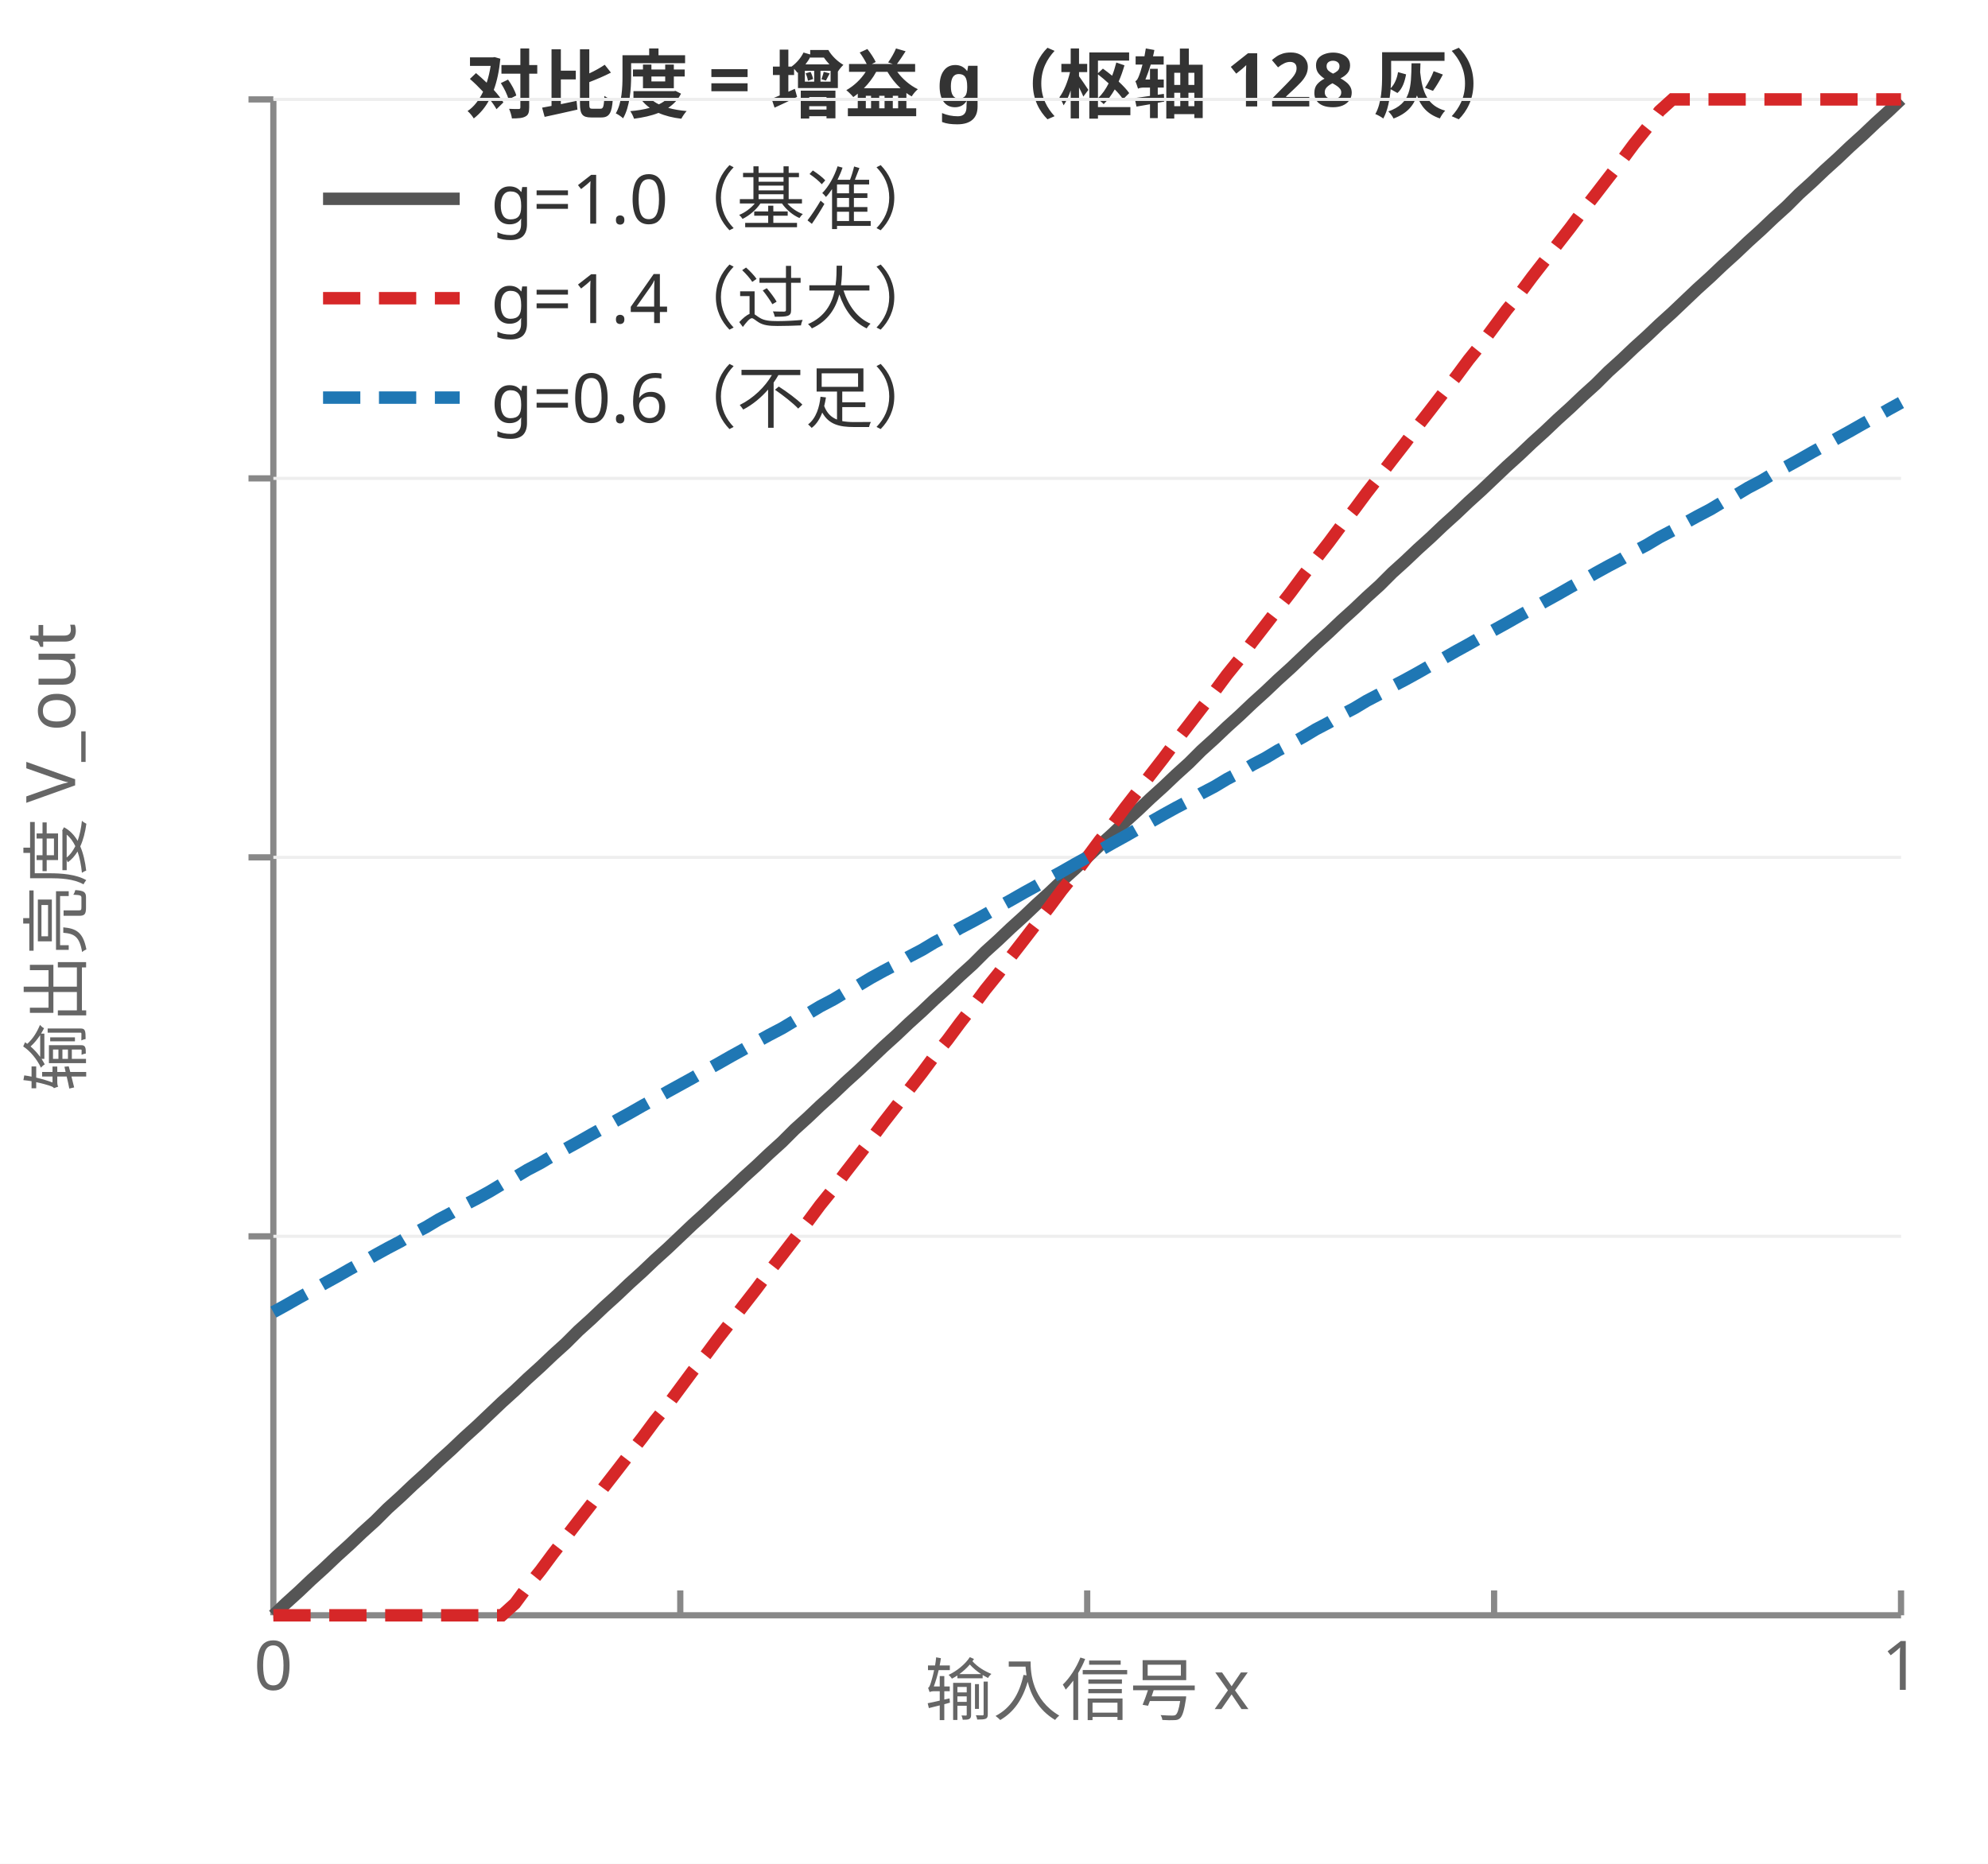
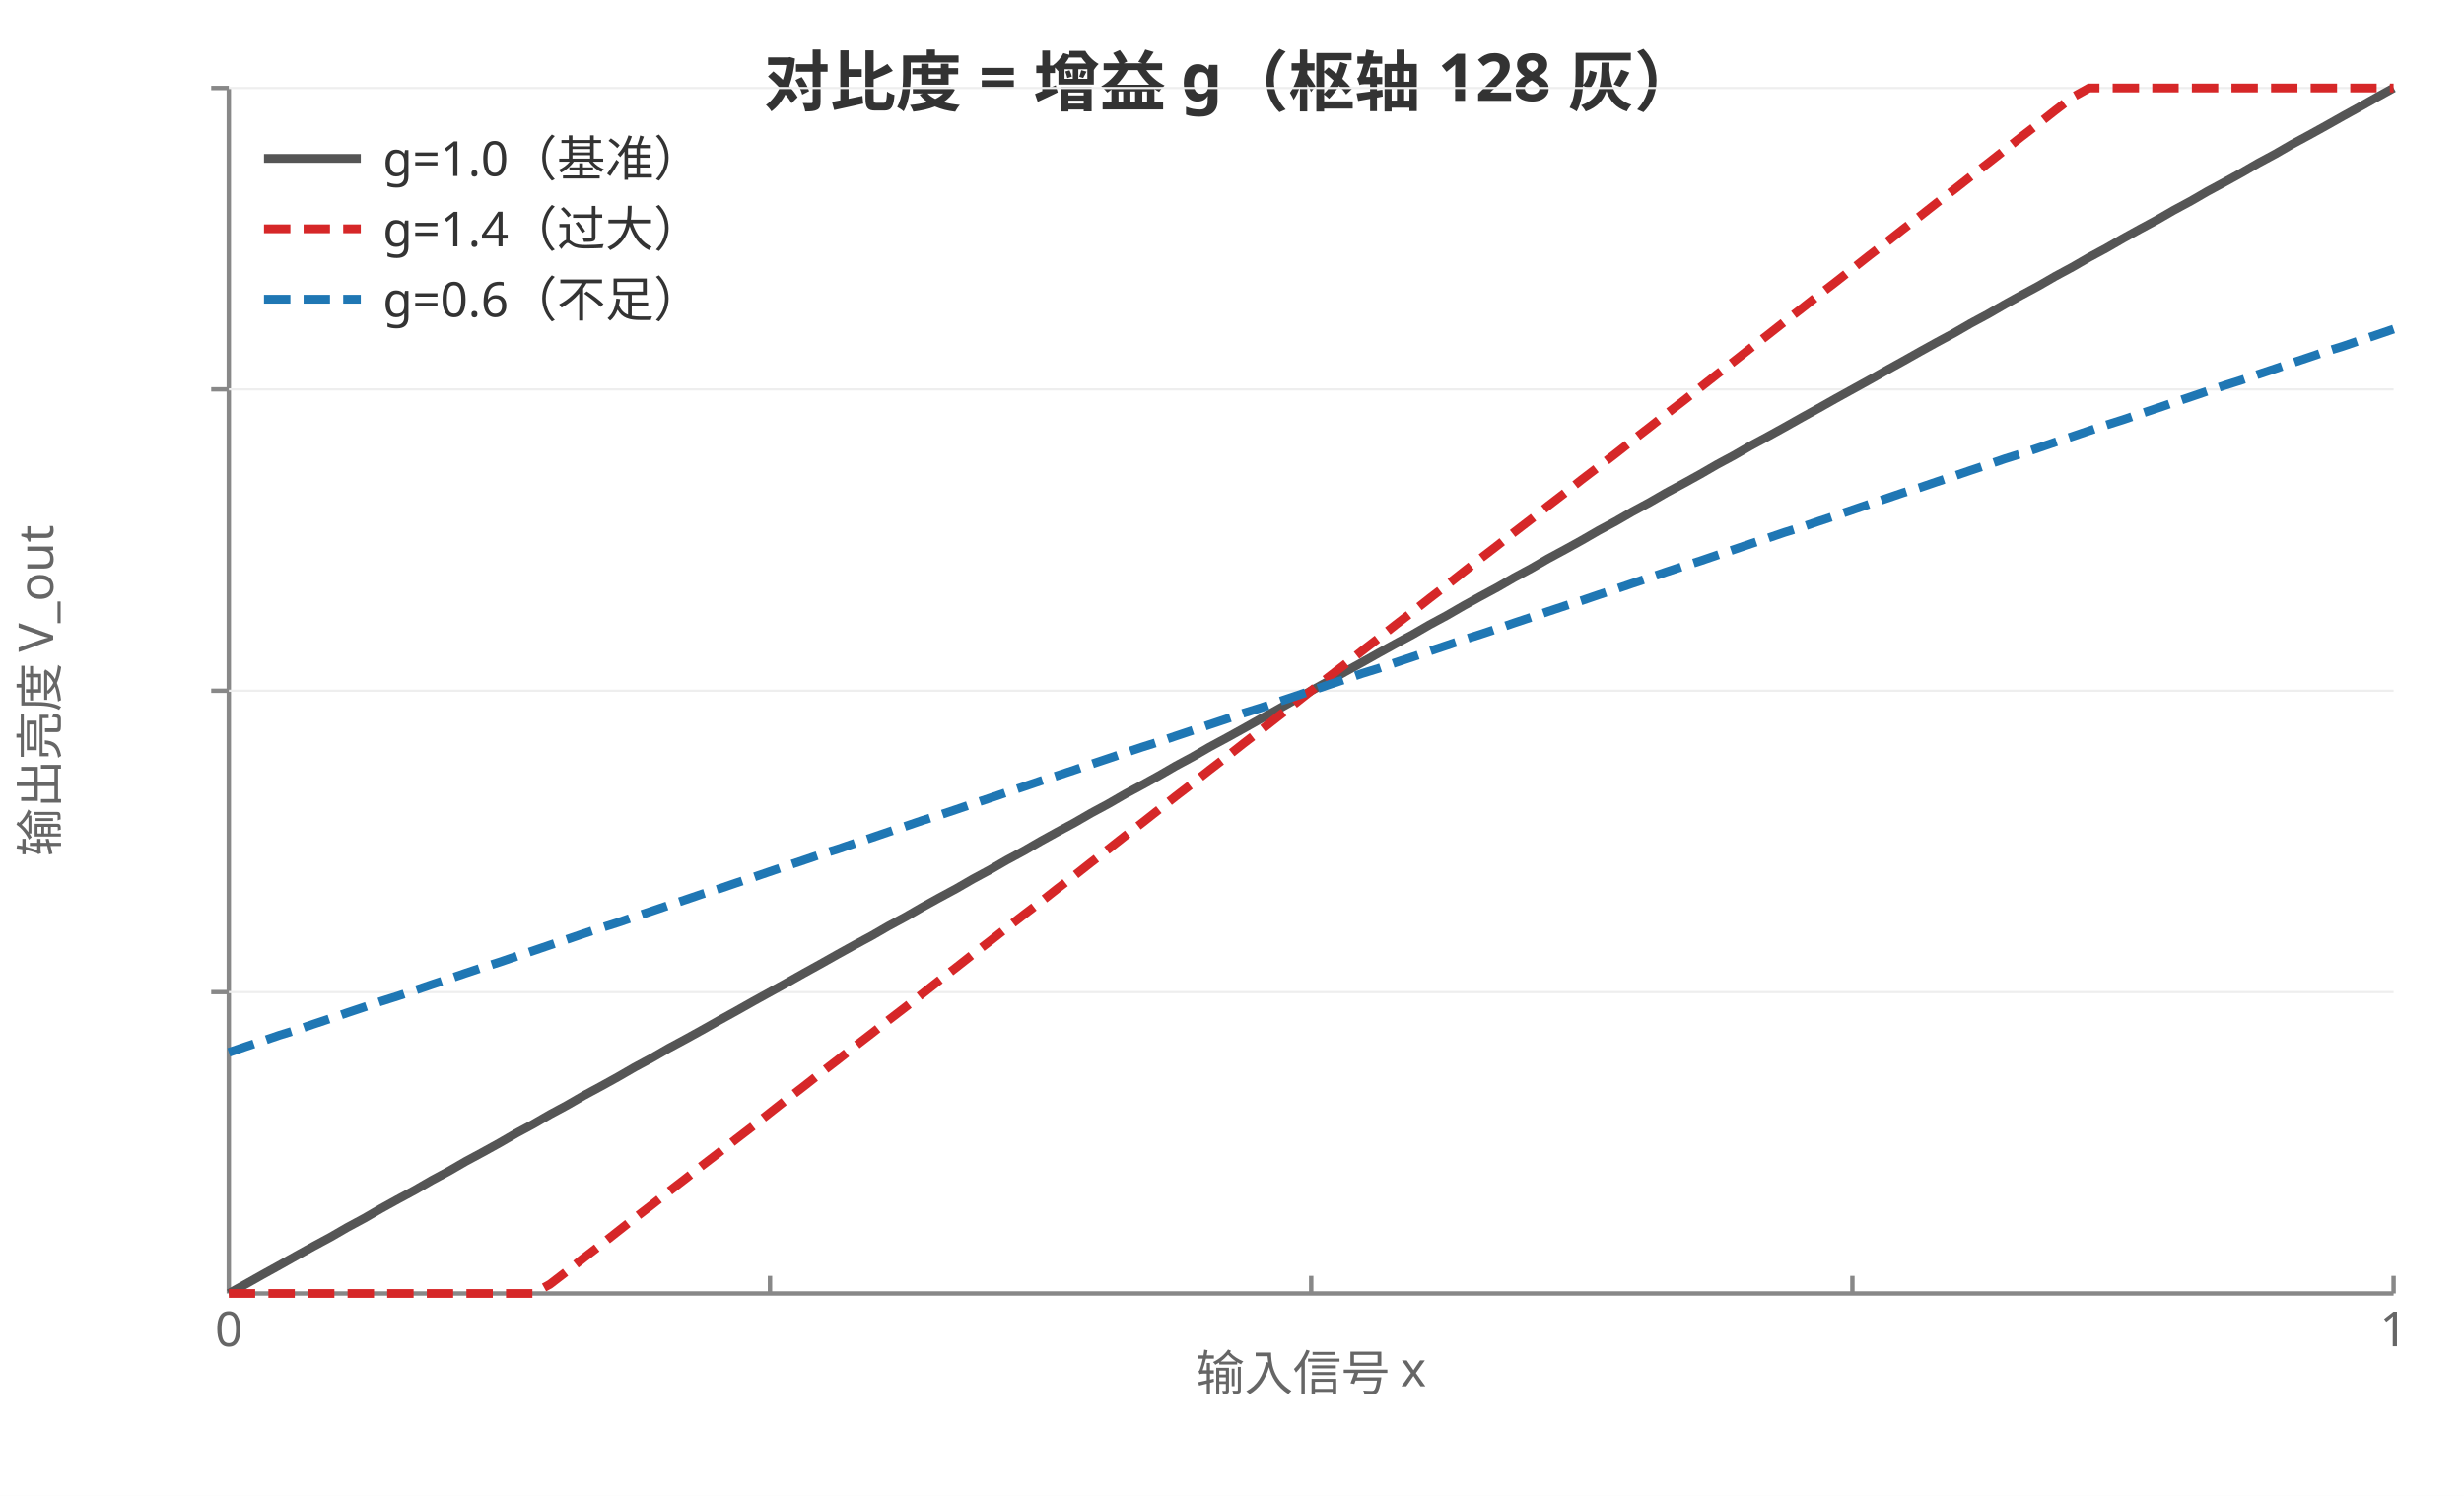
- <svg xmlns="http://www.w3.org/2000/svg" viewBox="0 0 320 300" width="320" height="300" font-family="sans-serif" font-size="11">
-   <rect width="320" height="300" fill="white" />
-   <text x="160.0" y="18" text-anchor="middle" font-size="12" font-weight="bold" fill="#333">对比度 = 增益 g（枢轴 128 灰）</text>
-   <line x1="44" y1="260" x2="306" y2="260" stroke="#888" stroke-width="1" />
-   <line x1="44" y1="260" x2="44" y2="16" stroke="#888" stroke-width="1" />
-   <line x1="109.5" y1="260" x2="109.5" y2="256" stroke="#888" />
-   <line x1="44" y1="199.0" x2="40" y2="199.0" stroke="#888" />
-   <line x1="109.5" y1="260" x2="109.5" y2="260" stroke="#eee" stroke-width="0.5" />
-   <line x1="44" y1="199.0" x2="306" y2="199.0" stroke="#eee" stroke-width="0.5" />
-   <line x1="175.0" y1="260" x2="175.0" y2="256" stroke="#888" />
-   <line x1="44" y1="138.0" x2="40" y2="138.0" stroke="#888" />
-   <line x1="175.0" y1="260" x2="175.0" y2="260" stroke="#eee" stroke-width="0.5" />
-   <line x1="44" y1="138.0" x2="306" y2="138.0" stroke="#eee" stroke-width="0.5" />
-   <line x1="240.5" y1="260" x2="240.5" y2="256" stroke="#888" />
-   <line x1="44" y1="77.0" x2="40" y2="77.0" stroke="#888" />
-   <line x1="240.5" y1="260" x2="240.5" y2="260" stroke="#eee" stroke-width="0.5" />
-   <line x1="44" y1="77.0" x2="306" y2="77.0" stroke="#eee" stroke-width="0.5" />
-   <line x1="306.0" y1="260" x2="306.0" y2="256" stroke="#888" />
-   <line x1="44" y1="16.0" x2="40" y2="16.0" stroke="#888" />
-   <line x1="306.0" y1="260" x2="306.0" y2="260" stroke="#eee" stroke-width="0.5" />
-   <line x1="44" y1="16.0" x2="306" y2="16.0" stroke="#eee" stroke-width="0.5" />
-   <text x="175.0" y="276" text-anchor="middle" fill="#666">输入信号 x</text>
-   <text x="13" y="138.0" text-anchor="middle" fill="#666" transform="rotate(-90 13 138.0)">输出亮度 V_out</text>
-   <text x="306" y="272" text-anchor="middle" fill="#666">1</text>
-   <text x="44" y="272" text-anchor="middle" fill="#666">0</text>
-   <path d="M44.0,260.0 L46.0,258.1 L48.1,256.2 L50.1,254.3 L52.2,252.4 L54.2,250.5 L56.3,248.6 L58.3,246.7 L60.4,244.8 L62.4,242.8 L64.5,240.9 L66.5,239.0 L68.6,237.1 L70.6,235.2 L72.7,233.3 L74.7,231.4 L76.8,229.5 L78.8,227.6 L80.8,225.7 L82.9,223.8 L84.9,221.9 L87.0,220.0 L89.0,218.1 L91.1,216.2 L93.1,214.2 L95.2,212.3 L97.2,210.4 L99.3,208.5 L101.3,206.6 L103.4,204.7 L105.4,202.8 L107.5,200.9 L109.5,199.0 L111.5,197.1 L113.6,195.2 L115.6,193.3 L117.7,191.4 L119.7,189.5 L121.8,187.6 L123.8,185.7 L125.9,183.8 L127.9,181.8 L130.0,179.9 L132.0,178.0 L134.1,176.1 L136.1,174.2 L138.2,172.3 L140.2,170.4 L142.2,168.5 L144.3,166.6 L146.3,164.7 L148.4,162.8 L150.4,160.9 L152.5,159.0 L154.5,157.1 L156.6,155.2 L158.6,153.2 L160.7,151.3 L162.7,149.4 L164.8,147.5 L166.8,145.6 L168.9,143.7 L170.9,141.8 L173.0,139.9 L175.0,138.0 L177.0,136.1 L179.1,134.2 L181.1,132.3 L183.2,130.4 L185.2,128.5 L187.3,126.6 L189.3,124.7 L191.4,122.8 L193.4,120.8 L195.5,118.9 L197.5,117.0 L199.6,115.1 L201.6,113.2 L203.7,111.3 L205.7,109.4 L207.8,107.5 L209.8,105.6 L211.8,103.7 L213.9,101.8 L215.9,99.9 L218.0,98.0 L220.0,96.1 L222.1,94.2 L224.1,92.2 L226.2,90.3 L228.2,88.4 L230.3,86.5 L232.3,84.6 L234.4,82.7 L236.4,80.8 L238.5,78.9 L240.5,77.0 L242.5,75.1 L244.6,73.2 L246.6,71.3 L248.7,69.4 L250.7,67.5 L252.8,65.6 L254.8,63.7 L256.9,61.8 L258.9,59.8 L261.0,57.9 L263.0,56.0 L265.1,54.1 L267.1,52.2 L269.2,50.3 L271.2,48.4 L273.2,46.5 L275.3,44.6 L277.3,42.7 L279.4,40.8 L281.4,38.9 L283.5,37.0 L285.5,35.1 L287.6,33.2 L289.6,31.2 L291.7,29.3 L293.7,27.4 L295.8,25.5 L297.8,23.6 L299.9,21.7 L301.9,19.8 L304.0,17.9 L306.0,16.0" fill="none" stroke="#555" stroke-width="2" />
-   <path d="M44.0,260.0 L46.0,260.0 L48.1,260.0 L50.1,260.0 L52.2,260.0 L54.2,260.0 L56.3,260.0 L58.3,260.0 L60.4,260.0 L62.4,260.0 L64.5,260.0 L66.5,260.0 L68.6,260.0 L70.6,260.0 L72.7,260.0 L74.7,260.0 L76.8,260.0 L78.8,260.0 L80.8,260.0 L82.9,258.1 L84.9,255.4 L87.0,252.8 L89.0,250.1 L91.1,247.4 L93.1,244.8 L95.2,242.1 L97.2,239.4 L99.3,236.7 L101.3,234.1 L103.4,231.4 L105.4,228.7 L107.5,226.1 L109.5,223.4 L111.5,220.7 L113.6,218.1 L115.6,215.4 L117.7,212.7 L119.7,210.1 L121.8,207.4 L123.8,204.7 L125.9,202.0 L127.9,199.4 L130.0,196.7 L132.0,194.0 L134.1,191.4 L136.1,188.7 L138.2,186.0 L140.2,183.4 L142.2,180.7 L144.3,178.0 L146.3,175.4 L148.4,172.7 L150.4,170.0 L152.5,167.4 L154.5,164.7 L156.6,162.0 L158.6,159.3 L160.7,156.7 L162.7,154.0 L164.8,151.3 L166.8,148.7 L168.9,146.0 L170.9,143.3 L173.0,140.7 L175.0,138.0 L177.0,135.3 L179.1,132.7 L181.1,130.0 L183.2,127.3 L185.2,124.7 L187.3,122.0 L189.3,119.3 L191.4,116.6 L193.4,114.0 L195.5,111.3 L197.5,108.6 L199.6,106.0 L201.6,103.3 L203.7,100.6 L205.7,98.0 L207.8,95.3 L209.8,92.6 L211.8,90.0 L213.9,87.3 L215.9,84.6 L218.0,82.0 L220.0,79.3 L222.1,76.6 L224.1,74.0 L226.2,71.3 L228.2,68.6 L230.3,65.9 L232.3,63.3 L234.4,60.6 L236.4,57.9 L238.5,55.3 L240.5,52.6 L242.5,49.9 L244.6,47.3 L246.6,44.6 L248.7,41.9 L250.7,39.3 L252.8,36.6 L254.8,33.9 L256.9,31.2 L258.9,28.6 L261.0,25.9 L263.0,23.2 L265.1,20.6 L267.1,17.9 L269.2,16.0 L271.2,16.0 L273.2,16.0 L275.3,16.0 L277.3,16.0 L279.4,16.0 L281.4,16.0 L283.5,16.0 L285.5,16.0 L287.6,16.0 L289.6,16.0 L291.7,16.0 L293.7,16.0 L295.8,16.0 L297.8,16.0 L299.9,16.0 L301.9,16.0 L304.0,16.0 L306.0,16.0" fill="none" stroke="#d62728" stroke-width="2" stroke-dasharray="6,3" />
-   <path d="M44.0,211.2 L46.0,210.1 L48.1,208.9 L50.1,207.8 L52.2,206.6 L54.2,205.5 L56.3,204.3 L58.3,203.2 L60.4,202.0 L62.4,200.9 L64.5,199.8 L66.5,198.6 L68.6,197.5 L70.6,196.3 L72.7,195.2 L74.7,194.0 L76.8,192.9 L78.8,191.8 L80.8,190.6 L82.9,189.5 L84.9,188.3 L87.0,187.2 L89.0,186.0 L91.1,184.9 L93.1,183.8 L95.2,182.6 L97.2,181.5 L99.3,180.3 L101.3,179.2 L103.4,178.0 L105.4,176.9 L107.5,175.7 L109.5,174.6 L111.5,173.5 L113.6,172.3 L115.6,171.2 L117.7,170.0 L119.7,168.9 L121.8,167.7 L123.8,166.6 L125.9,165.5 L127.9,164.3 L130.0,163.2 L132.0,162.0 L134.1,160.9 L136.1,159.7 L138.2,158.6 L140.2,157.4 L142.2,156.3 L144.3,155.2 L146.3,154.0 L148.4,152.9 L150.4,151.7 L152.5,150.6 L154.5,149.4 L156.6,148.3 L158.6,147.2 L160.7,146.0 L162.7,144.9 L164.8,143.7 L166.8,142.6 L168.9,141.4 L170.9,140.3 L173.0,139.1 L175.0,138.0 L177.0,136.9 L179.1,135.7 L181.1,134.6 L183.2,133.4 L185.2,132.3 L187.3,131.1 L189.3,130.0 L191.4,128.9 L193.4,127.7 L195.5,126.6 L197.5,125.4 L199.6,124.3 L201.6,123.1 L203.7,122.0 L205.7,120.8 L207.8,119.7 L209.8,118.6 L211.8,117.4 L213.9,116.3 L215.9,115.1 L218.0,114.0 L220.0,112.8 L222.1,111.7 L224.1,110.5 L226.2,109.4 L228.2,108.3 L230.3,107.1 L232.3,106.0 L234.4,104.8 L236.4,103.7 L238.5,102.5 L240.5,101.4 L242.5,100.3 L244.6,99.1 L246.6,98.0 L248.7,96.8 L250.7,95.7 L252.8,94.5 L254.8,93.4 L256.9,92.2 L258.9,91.1 L261.0,90.0 L263.0,88.8 L265.1,87.7 L267.1,86.5 L269.2,85.4 L271.2,84.2 L273.2,83.1 L275.3,82.0 L277.3,80.8 L279.4,79.7 L281.4,78.5 L283.5,77.4 L285.5,76.2 L287.6,75.1 L289.6,74.0 L291.7,72.8 L293.7,71.7 L295.8,70.5 L297.8,69.4 L299.9,68.2 L301.9,67.1 L304.0,65.9 L306.0,64.8" fill="none" stroke="#1f77b4" stroke-width="2" stroke-dasharray="6,3" />
-   <line x1="52" y1="32" x2="74" y2="32" stroke="#555" stroke-width="2" />
-   <text x="79" y="36" fill="#333">g=1.0（基准）</text>
-   <line x1="52" y1="48" x2="74" y2="48" stroke="#d62728" stroke-width="2" stroke-dasharray="6,3" />
-   <text x="79" y="52" fill="#333">g=1.4（过大）</text>
-   <line x1="52" y1="64" x2="74" y2="64" stroke="#1f77b4" stroke-width="2" stroke-dasharray="6,3" />
-   <text x="79" y="68" fill="#333">g=0.6（不足）</text>
+ <svg xmlns="http://www.w3.org/2000/svg" viewBox="0 0 560 340" width="560" height="340" font-family="sans-serif" font-size="11">
+   <rect width="560" height="340" fill="white" />
+   <text x="280.0" y="24" text-anchor="middle" font-size="15" font-weight="bold" fill="#333">对比度 = 增益 g（枢轴 128 灰）</text>
+   <line x1="52" y1="294" x2="544" y2="294" stroke="#888" stroke-width="1" />
+   <line x1="52" y1="294" x2="52" y2="20" stroke="#888" stroke-width="1" />
+   <line x1="175.0" y1="294" x2="175.0" y2="290" stroke="#888" />
+   <line x1="52" y1="225.5" x2="48" y2="225.5" stroke="#888" />
+   <line x1="175.0" y1="294" x2="175.0" y2="294" stroke="#eee" stroke-width="0.5" />
+   <line x1="52" y1="225.5" x2="544" y2="225.5" stroke="#eee" stroke-width="0.5" />
+   <line x1="298.0" y1="294" x2="298.0" y2="290" stroke="#888" />
+   <line x1="52" y1="157.0" x2="48" y2="157.0" stroke="#888" />
+   <line x1="298.0" y1="294" x2="298.0" y2="294" stroke="#eee" stroke-width="0.5" />
+   <line x1="52" y1="157.0" x2="544" y2="157.0" stroke="#eee" stroke-width="0.5" />
+   <line x1="421.0" y1="294" x2="421.0" y2="290" stroke="#888" />
+   <line x1="52" y1="88.5" x2="48" y2="88.5" stroke="#888" />
+   <line x1="421.0" y1="294" x2="421.0" y2="294" stroke="#eee" stroke-width="0.5" />
+   <line x1="52" y1="88.5" x2="544" y2="88.5" stroke="#eee" stroke-width="0.5" />
+   <line x1="544.0" y1="294" x2="544.0" y2="290" stroke="#888" />
+   <line x1="52" y1="20.0" x2="48" y2="20.0" stroke="#888" />
+   <line x1="544.0" y1="294" x2="544.0" y2="294" stroke="#eee" stroke-width="0.5" />
+   <line x1="52" y1="20.0" x2="544" y2="20.0" stroke="#eee" stroke-width="0.5" />
+   <text x="298.0" y="316" text-anchor="middle" fill="#666">输入信号 x</text>
+   <text x="13" y="157.0" text-anchor="middle" fill="#666" transform="rotate(-90 13 157.0)">输出亮度 V_out</text>
+   <text x="544" y="306" text-anchor="middle" fill="#666">1</text>
+   <text x="52" y="306" text-anchor="middle" fill="#666">0</text>
+   <path d="M52.0,294.0 L55.8,291.9 L59.7,289.7 L63.5,287.6 L67.4,285.4 L71.2,283.3 L75.1,281.2 L78.9,279.0 L82.8,276.9 L86.6,274.7 L90.4,272.6 L94.3,270.5 L98.1,268.3 L102.0,266.2 L105.8,264.0 L109.7,261.9 L113.5,259.8 L117.3,257.6 L121.2,255.5 L125.0,253.3 L128.9,251.2 L132.7,249.0 L136.6,246.9 L140.4,244.8 L144.2,242.6 L148.1,240.5 L151.9,238.3 L155.8,236.2 L159.6,234.1 L163.5,231.9 L167.3,229.8 L171.2,227.6 L175.0,225.5 L178.8,223.4 L182.7,221.2 L186.5,219.1 L190.4,216.9 L194.2,214.8 L198.1,212.7 L201.9,210.5 L205.8,208.4 L209.6,206.2 L213.4,204.1 L217.3,202.0 L221.1,199.8 L225.0,197.7 L228.8,195.5 L232.7,193.4 L236.5,191.2 L240.3,189.1 L244.2,187.0 L248.0,184.8 L251.9,182.7 L255.7,180.5 L259.6,178.4 L263.4,176.3 L267.2,174.1 L271.1,172.0 L274.9,169.8 L278.8,167.7 L282.6,165.6 L286.5,163.4 L290.3,161.3 L294.2,159.1 L298.0,157.0 L301.8,154.9 L305.7,152.7 L309.5,150.6 L313.4,148.4 L317.2,146.3 L321.1,144.2 L324.9,142.0 L328.8,139.9 L332.6,137.7 L336.4,135.6 L340.3,133.5 L344.1,131.3 L348.0,129.2 L351.8,127.0 L355.7,124.9 L359.5,122.8 L363.3,120.6 L367.2,118.5 L371.0,116.3 L374.9,114.2 L378.7,112.0 L382.6,109.9 L386.4,107.8 L390.2,105.6 L394.1,103.5 L397.9,101.3 L401.8,99.2 L405.6,97.1 L409.5,94.9 L413.3,92.8 L417.2,90.6 L421.0,88.5 L424.8,86.4 L428.7,84.2 L432.5,82.1 L436.4,79.9 L440.2,77.8 L444.1,75.7 L447.9,73.5 L451.8,71.4 L455.6,69.2 L459.4,67.1 L463.3,65.0 L467.1,62.8 L471.0,60.7 L474.8,58.5 L478.7,56.4 L482.5,54.2 L486.3,52.1 L490.2,50.0 L494.0,47.8 L497.9,45.7 L501.7,43.5 L505.6,41.4 L509.4,39.3 L513.2,37.1 L517.1,35.0 L520.9,32.8 L524.8,30.7 L528.6,28.6 L532.5,26.4 L536.3,24.3 L540.2,22.1 L544.0,20.0" fill="none" stroke="#555" stroke-width="2" />
+   <path d="M52.0,294.0 L55.8,294.0 L59.7,294.0 L63.5,294.0 L67.4,294.0 L71.2,294.0 L75.1,294.0 L78.9,294.0 L82.8,294.0 L86.6,294.0 L90.4,294.0 L94.3,294.0 L98.1,294.0 L102.0,294.0 L105.8,294.0 L109.7,294.0 L113.5,294.0 L117.3,294.0 L121.2,294.0 L125.0,291.9 L128.9,288.9 L132.7,285.9 L136.6,282.9 L140.4,279.9 L144.2,276.9 L148.1,273.9 L151.9,270.9 L155.8,267.9 L159.6,264.9 L163.5,261.9 L167.3,258.9 L171.2,255.9 L175.0,252.9 L178.8,249.9 L182.7,246.9 L186.5,243.9 L190.4,240.9 L194.2,237.9 L198.1,234.9 L201.9,231.9 L205.8,228.9 L209.6,225.9 L213.4,222.9 L217.3,219.9 L221.1,216.9 L225.0,213.9 L228.8,210.9 L232.7,207.9 L236.5,205.0 L240.3,202.0 L244.2,199.0 L248.0,196.0 L251.9,193.0 L255.7,190.0 L259.6,187.0 L263.4,184.0 L267.2,181.0 L271.1,178.0 L274.9,175.0 L278.8,172.0 L282.6,169.0 L286.5,166.0 L290.3,163.0 L294.2,160.0 L298.0,157.0 L301.8,154.0 L305.7,151.0 L309.5,148.0 L313.4,145.0 L317.2,142.0 L321.1,139.0 L324.9,136.0 L328.8,133.0 L332.6,130.0 L336.4,127.0 L340.3,124.0 L344.1,121.0 L348.0,118.0 L351.8,115.0 L355.7,112.0 L359.5,109.0 L363.3,106.1 L367.2,103.1 L371.0,100.1 L374.9,97.1 L378.7,94.1 L382.6,91.1 L386.4,88.1 L390.2,85.1 L394.1,82.1 L397.9,79.1 L401.8,76.1 L405.6,73.1 L409.5,70.1 L413.3,67.1 L417.2,64.1 L421.0,61.1 L424.8,58.1 L428.7,55.1 L432.5,52.1 L436.4,49.1 L440.2,46.1 L444.1,43.1 L447.9,40.1 L451.8,37.1 L455.6,34.1 L459.4,31.1 L463.3,28.1 L467.1,25.1 L471.0,22.1 L474.8,20.0 L478.7,20.0 L482.5,20.0 L486.3,20.0 L490.2,20.0 L494.0,20.0 L497.9,20.0 L501.7,20.0 L505.6,20.0 L509.4,20.0 L513.2,20.0 L517.1,20.0 L520.9,20.0 L524.8,20.0 L528.6,20.0 L532.5,20.0 L536.3,20.0 L540.2,20.0 L544.0,20.0" fill="none" stroke="#d62728" stroke-width="2" stroke-dasharray="6,3" />
+   <path d="M52.0,239.2 L55.8,237.9 L59.7,236.6 L63.5,235.3 L67.4,234.1 L71.2,232.8 L75.1,231.5 L78.9,230.2 L82.8,228.9 L86.6,227.6 L90.4,226.4 L94.3,225.1 L98.1,223.8 L102.0,222.5 L105.8,221.2 L109.7,219.9 L113.5,218.7 L117.3,217.4 L121.2,216.1 L125.0,214.8 L128.9,213.5 L132.7,212.2 L136.6,210.9 L140.4,209.7 L144.2,208.4 L148.1,207.1 L151.9,205.8 L155.8,204.5 L159.6,203.2 L163.5,202.0 L167.3,200.7 L171.2,199.4 L175.0,198.1 L178.8,196.8 L182.7,195.5 L186.5,194.2 L190.4,193.0 L194.2,191.7 L198.1,190.4 L201.9,189.1 L205.8,187.8 L209.6,186.5 L213.4,185.3 L217.3,184.0 L221.1,182.7 L225.0,181.4 L228.8,180.1 L232.7,178.8 L236.5,177.5 L240.3,176.3 L244.2,175.0 L248.0,173.7 L251.9,172.4 L255.7,171.1 L259.6,169.8 L263.4,168.6 L267.2,167.3 L271.1,166.0 L274.9,164.7 L278.8,163.4 L282.6,162.1 L286.5,160.9 L290.3,159.6 L294.2,158.3 L298.0,157.0 L301.8,155.7 L305.7,154.4 L309.5,153.1 L313.4,151.9 L317.2,150.6 L321.1,149.3 L324.9,148.0 L328.8,146.7 L332.6,145.4 L336.4,144.2 L340.3,142.9 L344.1,141.6 L348.0,140.3 L351.8,139.0 L355.7,137.7 L359.5,136.5 L363.3,135.2 L367.2,133.9 L371.0,132.6 L374.9,131.3 L378.7,130.0 L382.6,128.7 L386.4,127.5 L390.2,126.2 L394.1,124.9 L397.9,123.6 L401.8,122.3 L405.6,121.0 L409.5,119.8 L413.3,118.5 L417.2,117.2 L421.0,115.9 L424.8,114.6 L428.7,113.3 L432.5,112.0 L436.4,110.8 L440.2,109.5 L444.1,108.2 L447.9,106.9 L451.8,105.6 L455.6,104.3 L459.4,103.1 L463.3,101.8 L467.1,100.5 L471.0,99.2 L474.8,97.9 L478.7,96.6 L482.5,95.4 L486.3,94.1 L490.2,92.8 L494.0,91.5 L497.9,90.2 L501.7,88.9 L505.6,87.6 L509.4,86.4 L513.2,85.1 L517.1,83.8 L520.9,82.5 L524.8,81.2 L528.6,79.9 L532.5,78.7 L536.3,77.4 L540.2,76.1 L544.0,74.8" fill="none" stroke="#1f77b4" stroke-width="2" stroke-dasharray="6,3" />
+   <line x1="60" y1="36" x2="82" y2="36" stroke="#555" stroke-width="2" />
+   <text x="87" y="40" fill="#333">g=1.0（基准）</text>
+   <line x1="60" y1="52" x2="82" y2="52" stroke="#d62728" stroke-width="2" stroke-dasharray="6,3" />
+   <text x="87" y="56" fill="#333">g=1.4（过大）</text>
+   <line x1="60" y1="68" x2="82" y2="68" stroke="#1f77b4" stroke-width="2" stroke-dasharray="6,3" />
+   <text x="87" y="72" fill="#333">g=0.6（不足）</text>
</svg>
